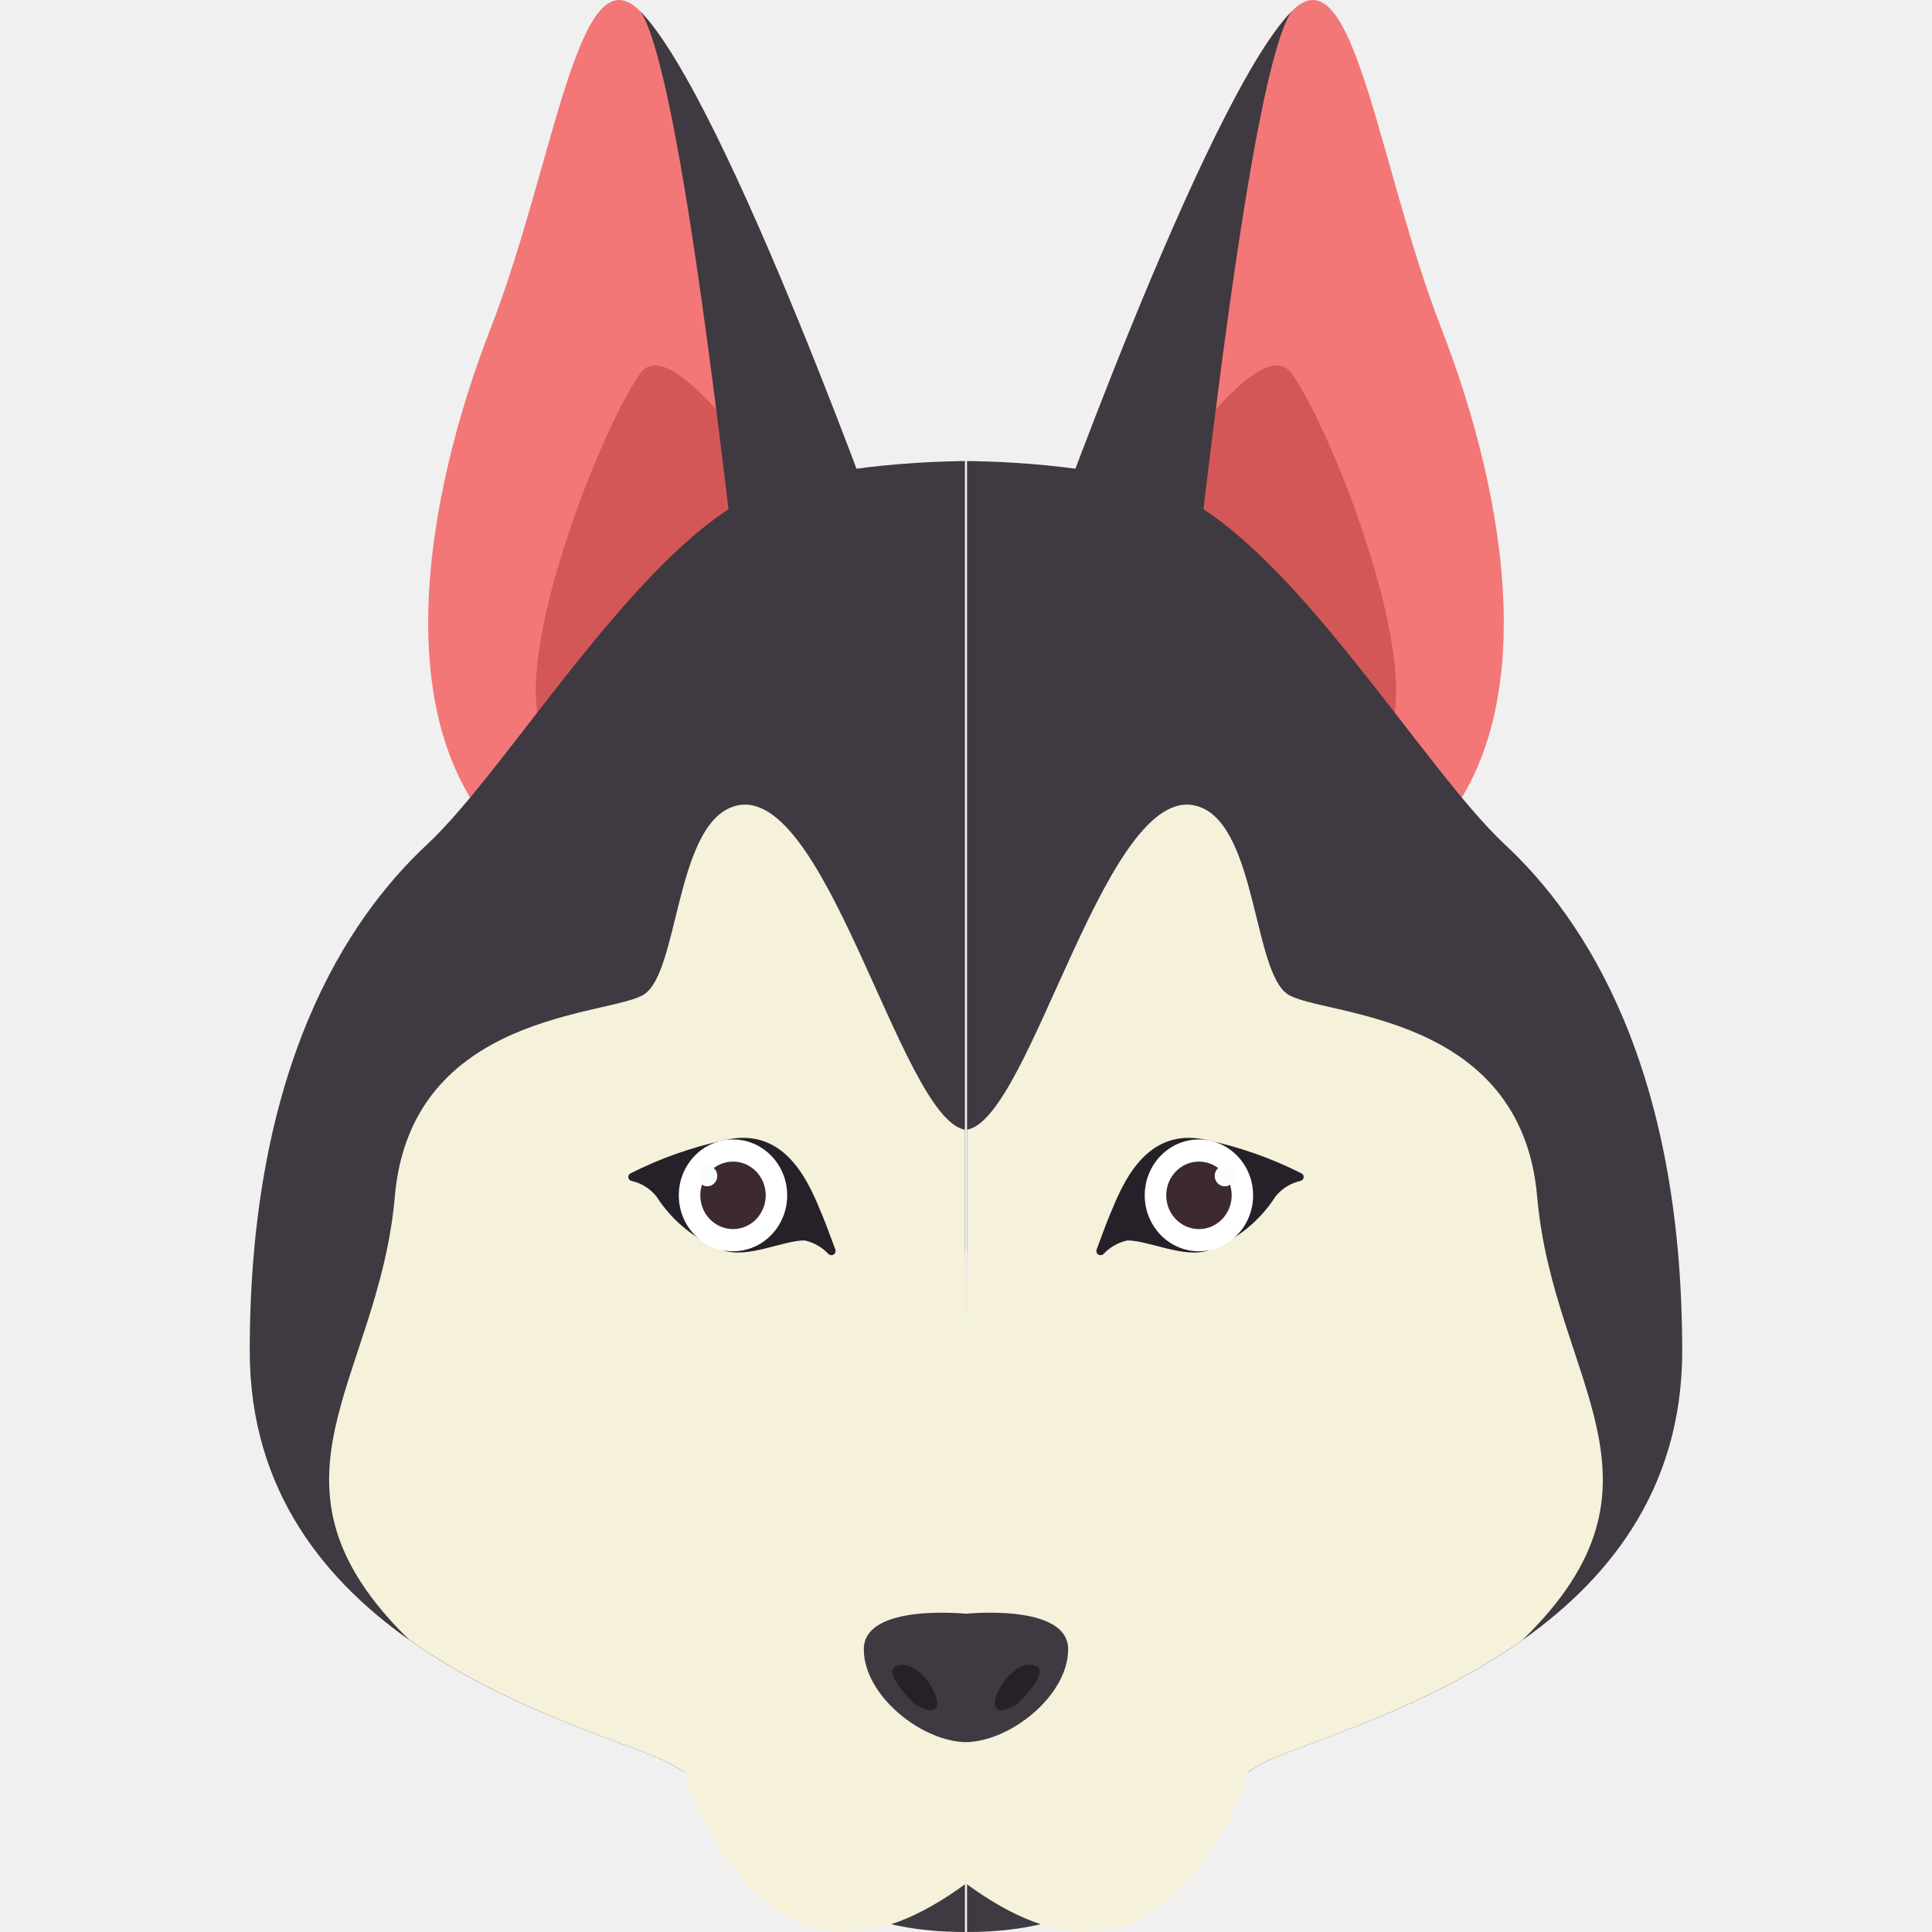
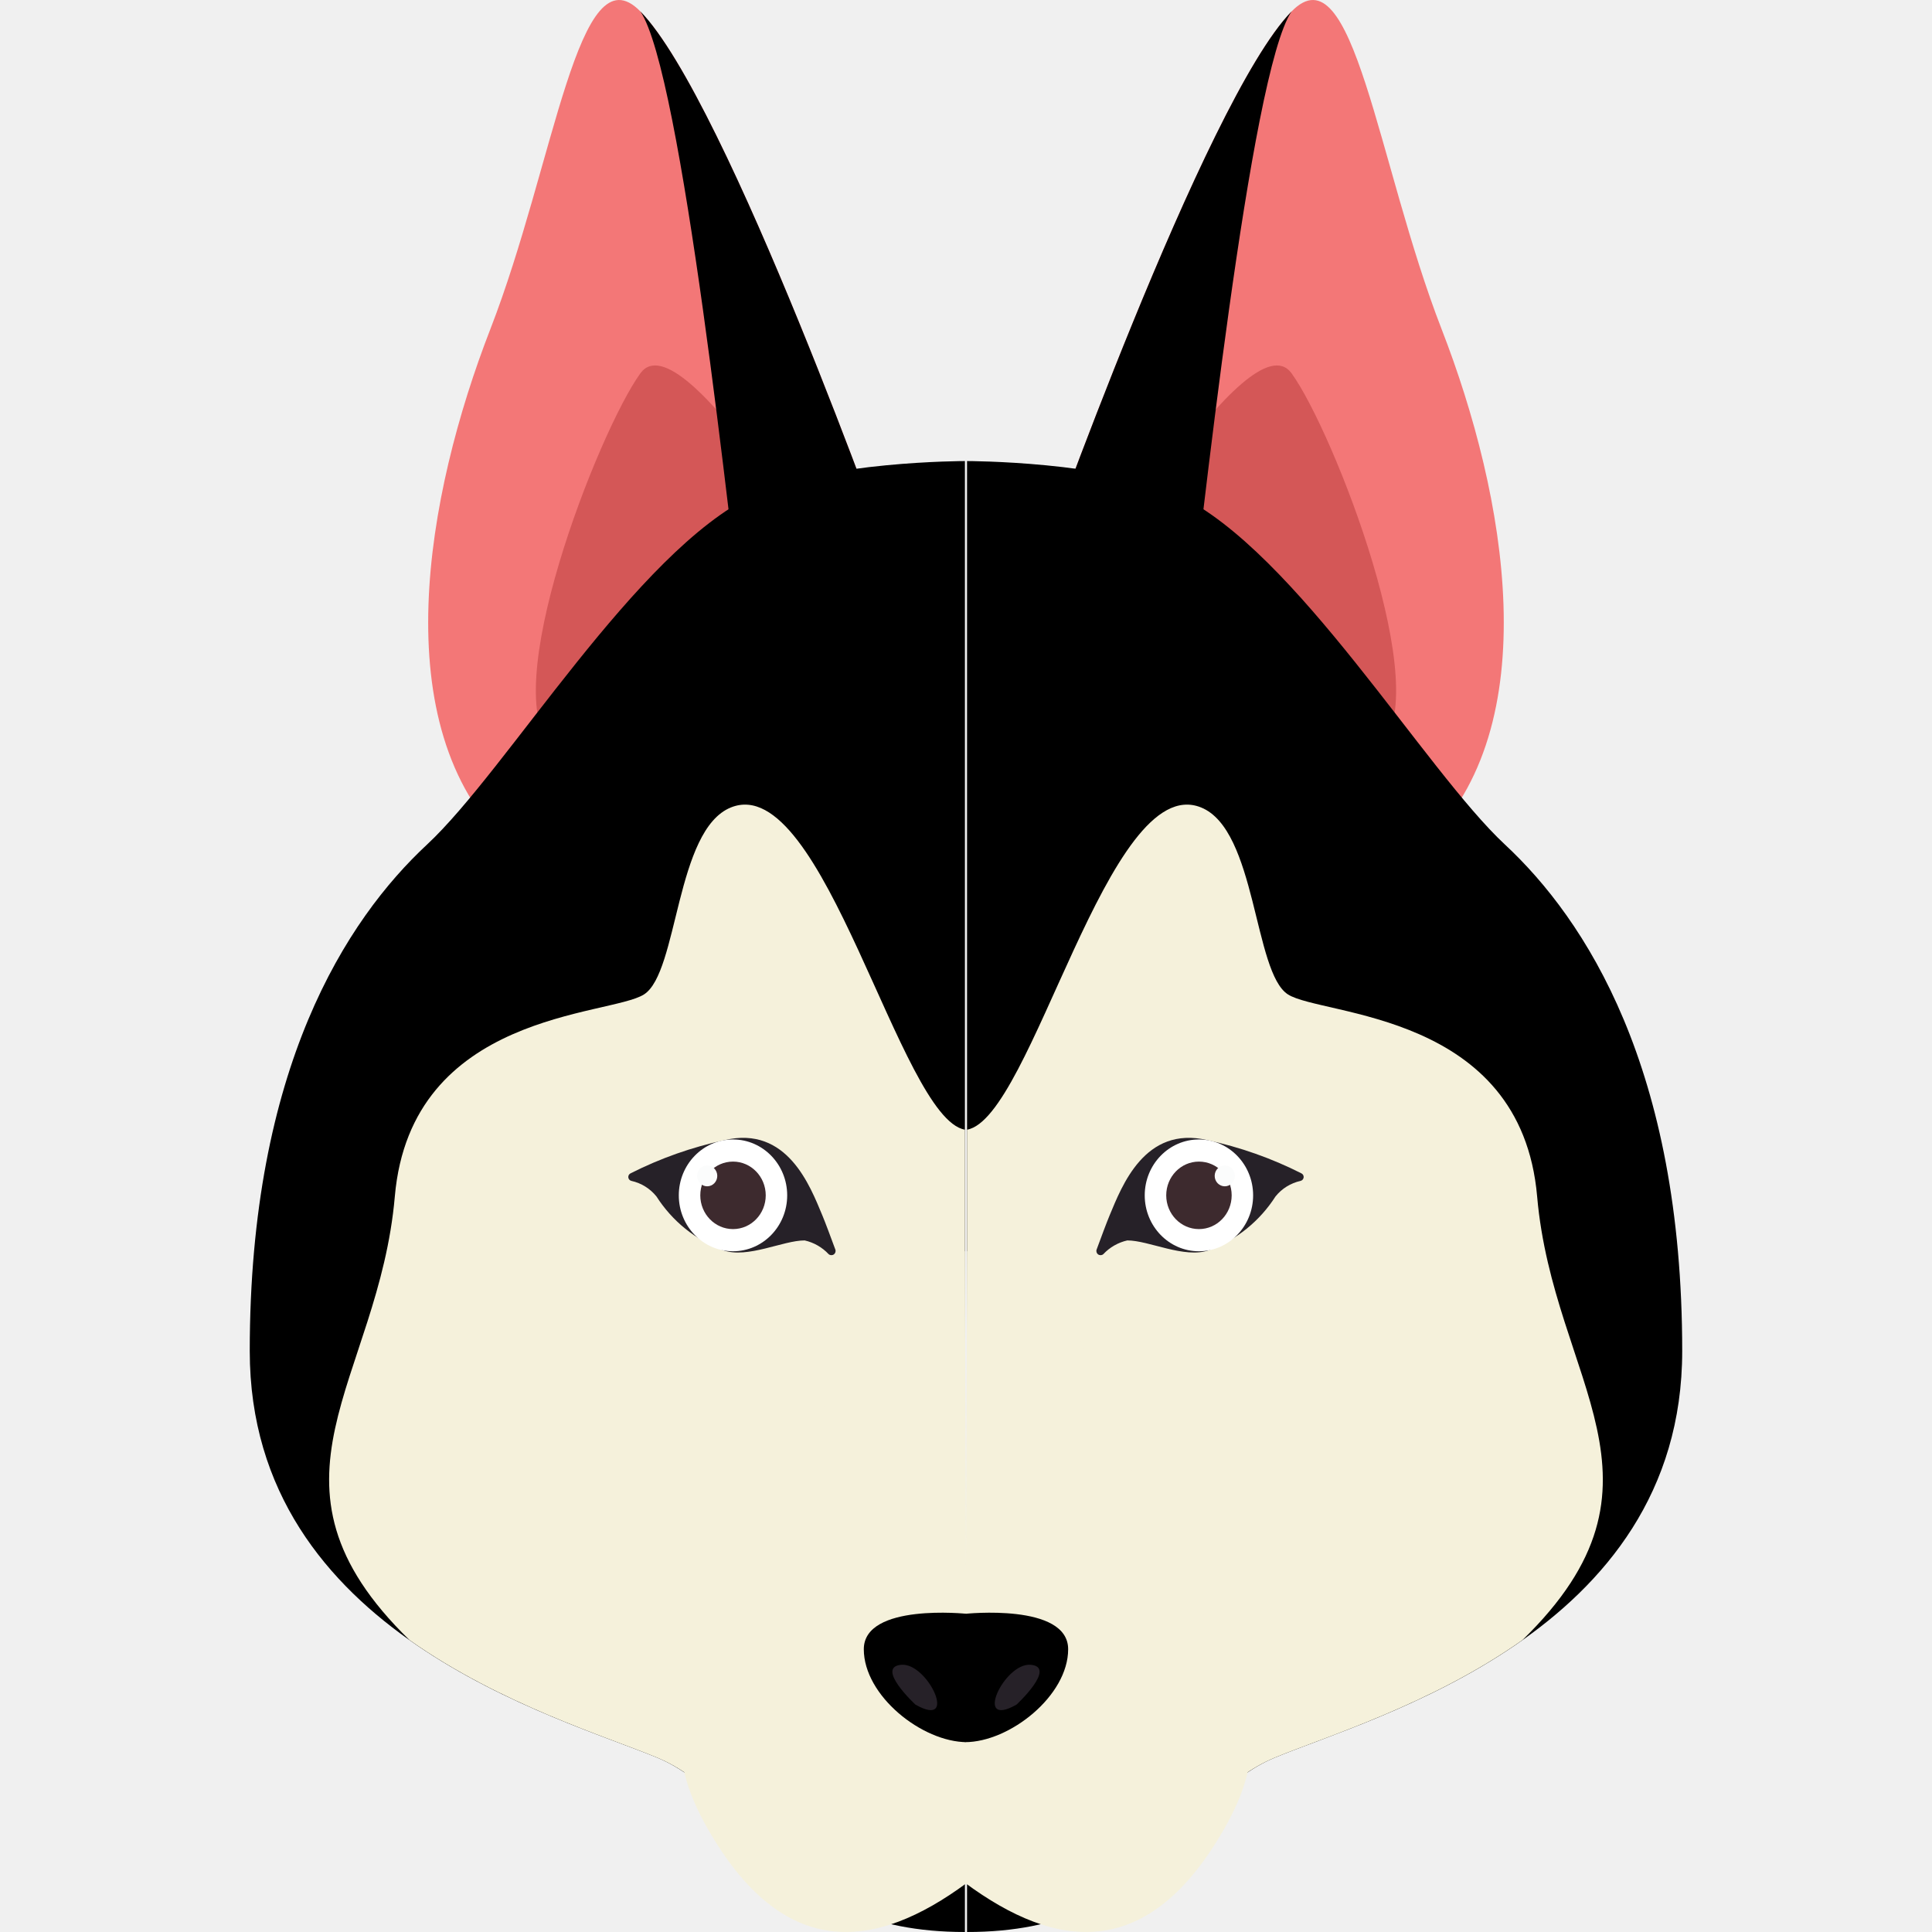
<svg xmlns="http://www.w3.org/2000/svg" width="800px" height="800px" viewBox="-12.41 0 96 96">
  <g transform="translate(-428.934 -317.709)">
    <path d="M460.867,345.846s-8.2-23.14-12.523-27.569c-3.084-3.162-4.252,7.542-7.455,15.787s-5.281,19.746.859,25.609Z" fill="#f37777" />
    <path d="M458.666,347.438s-8.234-14.066-10.322-11.179-7.221,16.039-4.334,18.605Z" fill="#d45757" />
-     <path d="M460.867,345.846s-8.2-23.14-12.523-27.569c2.06,3.04,4.46,25.563,5.32,32.779Z" fill="#3f3941" />
-     <path d="M464.47,340.619s-6.971,0-10.506,1.691c-5.847,2.8-12.216,13.636-16.22,17.363s-8.81,11.1-8.81,25.167,15.4,18.19,20.247,20.207,5.708,8.662,15.289,8.662Z" fill="#3f3941" />
+     <path d="M460.867,345.846s-8.2-23.14-12.523-27.569c2.06,3.04,4.46,25.563,5.32,32.779Z" />
+     <path d="M464.47,340.619s-6.971,0-10.506,1.691c-5.847,2.8-12.216,13.636-16.22,17.363s-8.81,11.1-8.81,25.167,15.4,18.19,20.247,20.207,5.708,8.662,15.289,8.662Z" />
    <path d="M452.846,357.829c-2.762,1.109-2.615,8.2-4.32,9.291s-11.583.849-12.384,10.044-7.352,14.173.729,22.037c4.543,3.212,9.819,4.81,12.31,5.846,4.848,2.018,4.629,7.878,15.289,4.189V373.842C461.237,373.278,457.461,355.975,452.846,357.829Z" fill="#f5f1db" />
    <path d="M464.47,379.883c-3.031,0-4.1-.341-7.735,9.718s-8.861,12.253-5.072,18.929,8.351,6.105,12.913,2.733Z" fill="#f5f1db" />
    <path d="M457.382,378.091c-.6-1.432-1.738-4.467-4.849-3.73a19.282,19.282,0,0,0-4.679,1.652.2.2,0,0,0,.044.374,2.21,2.21,0,0,1,1.244.772,6.709,6.709,0,0,0,3.312,2.675c1.225.424,2.976-.49,4.054-.489a2.337,2.337,0,0,1,1.19.682.209.209,0,0,0,.331-.236C457.811,379.2,457.536,378.459,457.382,378.091Z" fill="#262128" />
    <ellipse cx="2.693" cy="2.778" rx="2.693" ry="2.778" transform="translate(450.253 374.328)" fill="#ffffff" />
    <ellipse cx="1.626" cy="1.677" rx="1.626" ry="1.677" transform="translate(451.321 375.428)" fill="#3d2a2e" />
    <ellipse cx="0.502" cy="0.518" rx="0.502" ry="0.518" transform="translate(451.161 375.62)" fill="#fbfcfc" />
-     <path d="M464.576,397.9s-5.13-.55-5.13,1.759,2.895,4.617,5.13,4.617Z" fill="#3f3941" />
+     <path d="M464.576,397.9s-5.13-.55-5.13,1.759,2.895,4.617,5.13,4.617Z" />
    <path d="M462.011,402.41s-2.015-1.869-.7-1.979S464.185,403.644,462.011,402.41Z" fill="#262128" />
    <path d="M468.179,345.846s8.2-23.14,12.523-27.569c3.084-3.162,4.251,7.542,7.455,15.787s5.281,19.746-.859,25.609Z" fill="#f37777" />
    <path d="M470.38,347.438s8.234-14.066,10.322-11.179,7.221,16.039,4.334,18.605Z" fill="#d45757" />
-     <path d="M468.179,345.846s8.2-23.14,12.523-27.569c-2.06,3.04-4.46,25.563-5.32,32.779Z" fill="#3f3941" />
-     <path d="M464.576,340.619s6.971,0,10.506,1.691c5.847,2.8,12.216,13.636,16.22,17.363s8.81,11.1,8.81,25.167-15.4,18.19-20.247,20.207-5.708,8.662-15.289,8.662Z" fill="#3f3941" />
+     <path d="M468.179,345.846s8.2-23.14,12.523-27.569c-2.06,3.04-4.46,25.563-5.32,32.779Z" />
+     <path d="M464.576,340.619s6.971,0,10.506,1.691c5.847,2.8,12.216,13.636,16.22,17.363s8.81,11.1,8.81,25.167-15.4,18.19-20.247,20.207-5.708,8.662-15.289,8.662Z" />
    <path d="M476.2,357.829c2.762,1.109,2.615,8.2,4.32,9.291s11.583.849,12.384,10.044,7.351,14.173-.729,22.037c-4.543,3.212-9.819,4.81-12.31,5.846-4.848,2.018-4.629,7.878-15.289,4.189V373.842C467.809,373.278,471.585,355.975,476.2,357.829Z" fill="#f5f1db" />
    <path d="M464.576,379.883c3.03,0,4.1-.341,7.735,9.718s8.86,12.253,5.072,18.929-8.351,6.105-12.913,2.733Z" fill="#f5f1db" />
    <path d="M471.664,378.091c.6-1.432,1.738-4.467,4.849-3.73a19.282,19.282,0,0,1,4.679,1.652.2.2,0,0,1-.044.374,2.21,2.21,0,0,0-1.244.772,6.709,6.709,0,0,1-3.312,2.675c-1.225.424-2.977-.49-4.054-.489a2.337,2.337,0,0,0-1.19.682.209.209,0,0,1-.331-.236C471.235,379.2,471.51,378.459,471.664,378.091Z" fill="#262128" />
    <ellipse cx="2.693" cy="2.778" rx="2.693" ry="2.778" transform="translate(473.405 374.328)" fill="#ffffff" />
    <ellipse cx="1.626" cy="1.677" rx="1.626" ry="1.677" transform="translate(474.473 375.428)" fill="#3d2a2e" />
    <ellipse cx="0.502" cy="0.518" rx="0.502" ry="0.518" transform="translate(476.881 375.62)" fill="#fbfcfc" />
-     <path d="M464.47,397.9s5.13-.55,5.13,1.759-2.9,4.617-5.13,4.617Z" fill="#3f3941" />
+     <path d="M464.47,397.9s5.13-.55,5.13,1.759-2.9,4.617-5.13,4.617Z" />
    <path d="M467.035,402.41s2.015-1.869.7-1.979S464.861,403.644,467.035,402.41Z" fill="#262128" />
  </g>
</svg>
